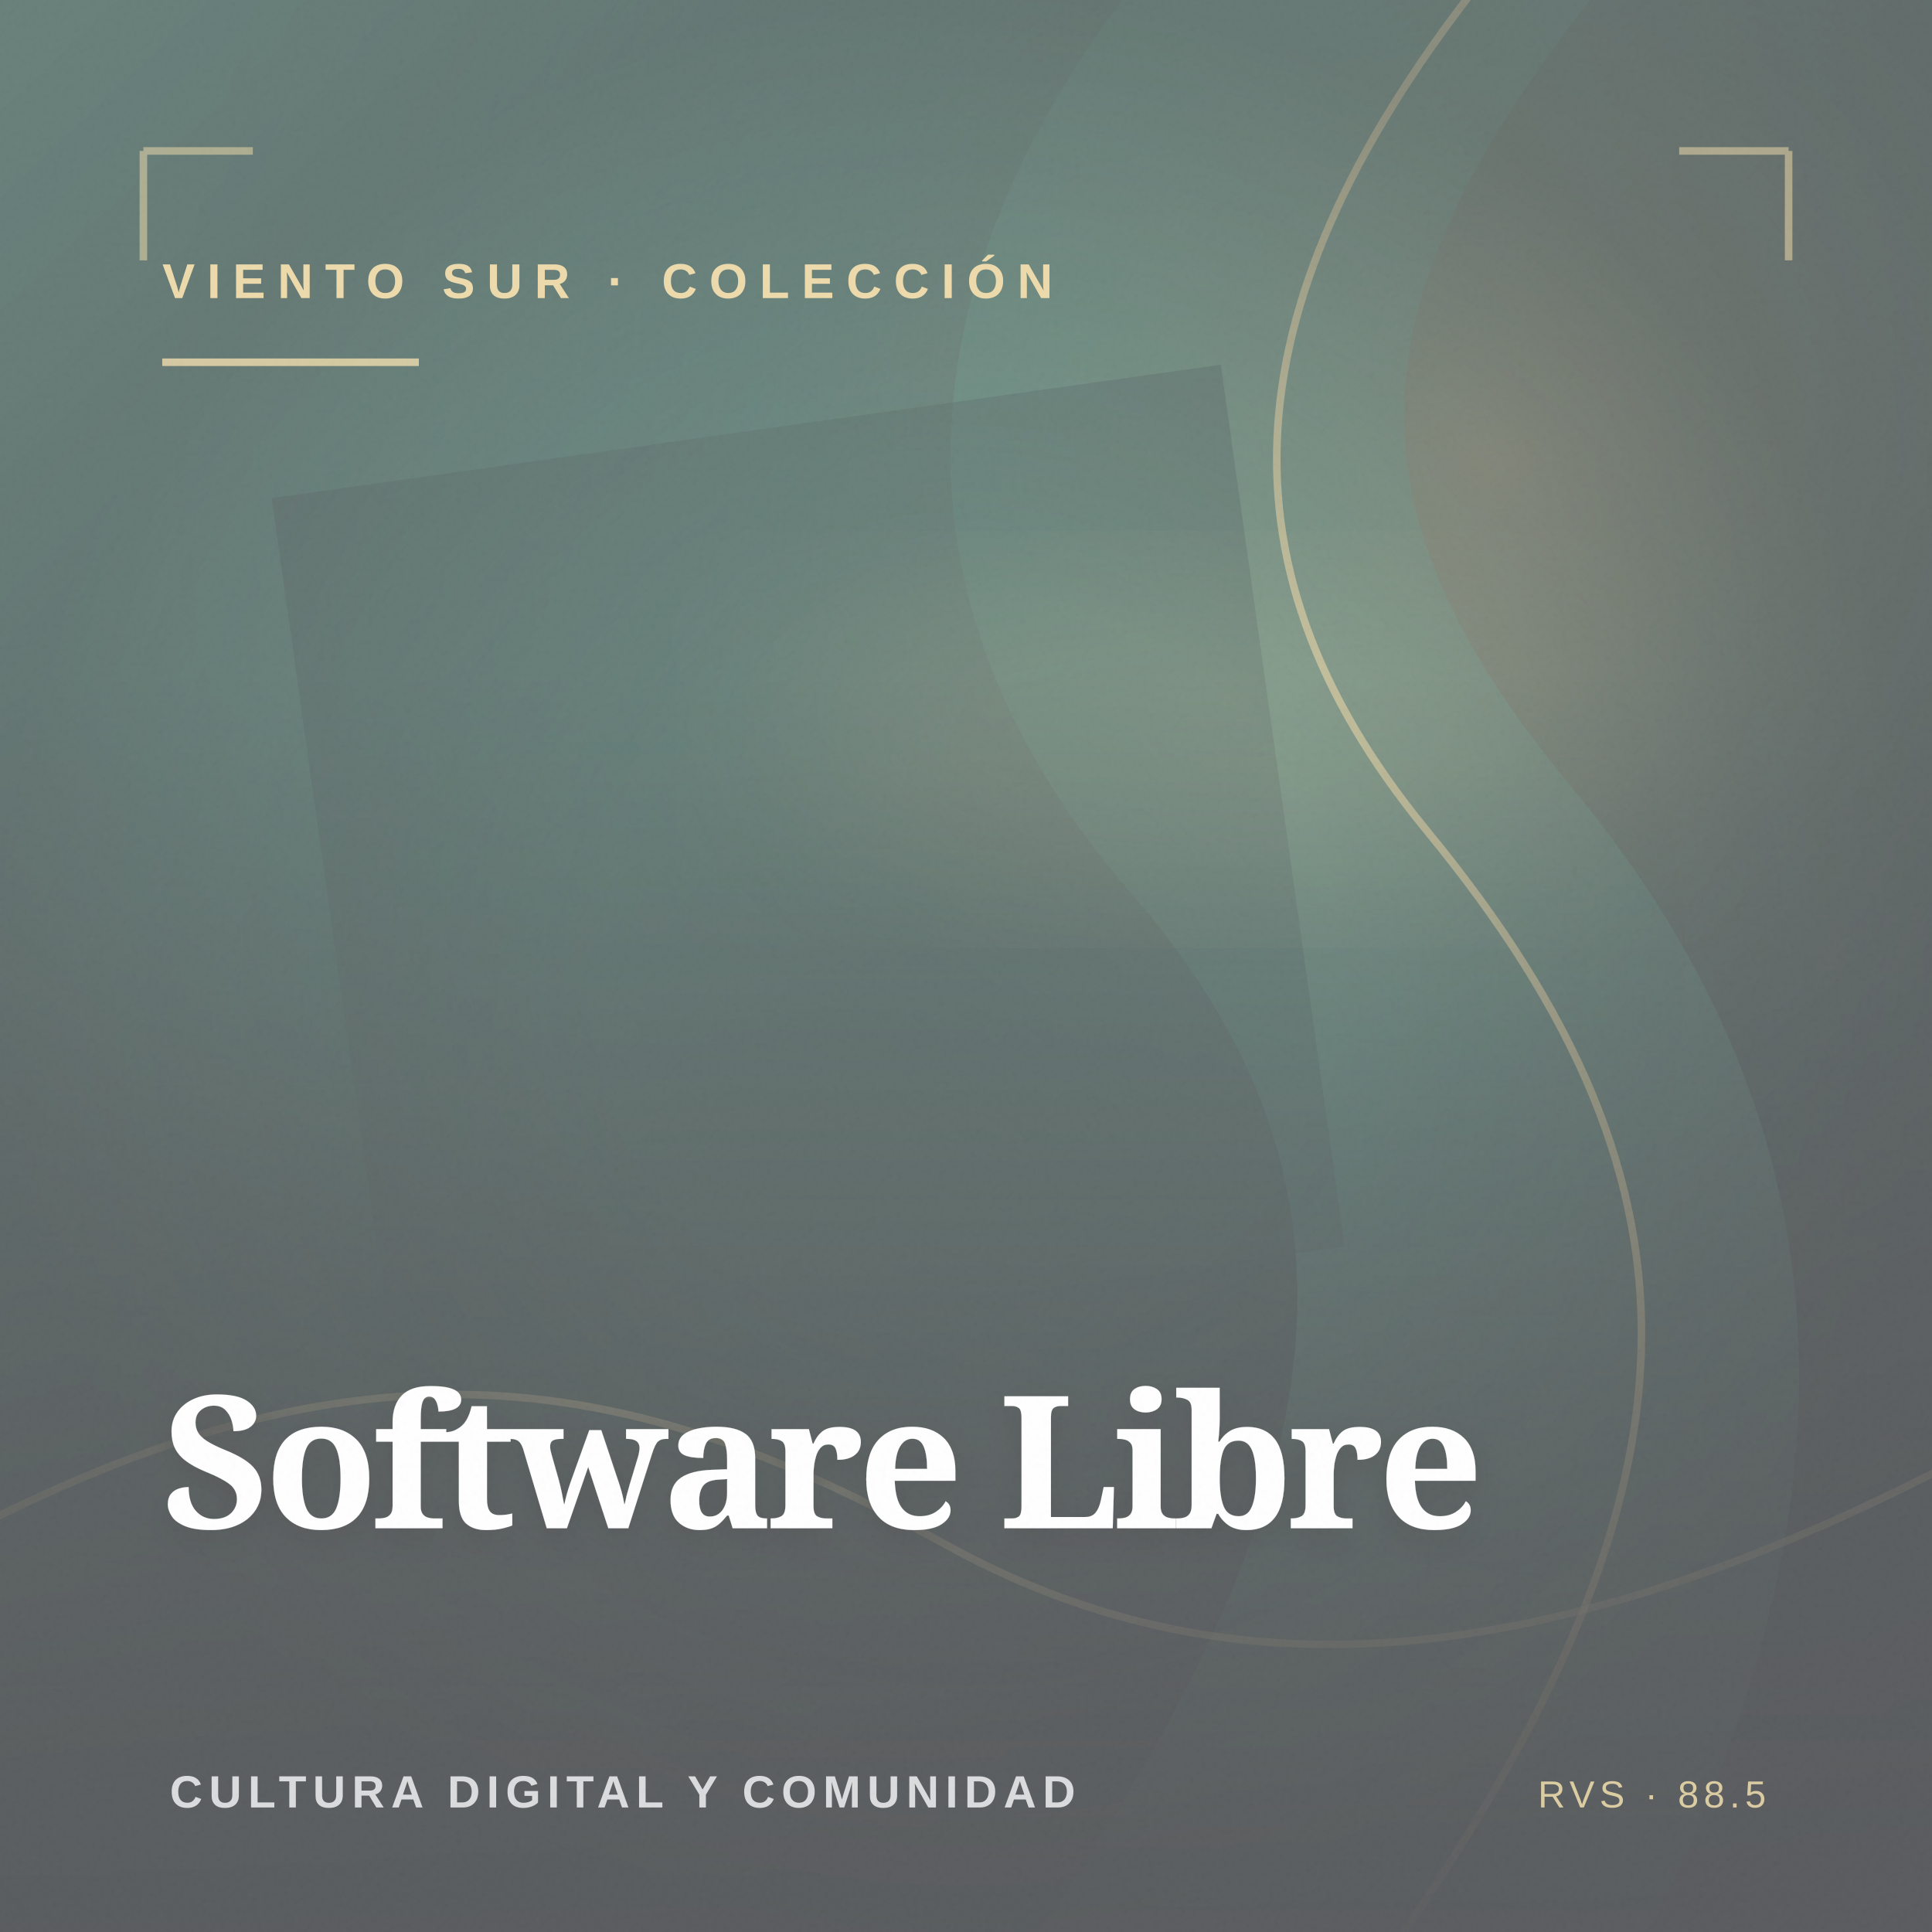
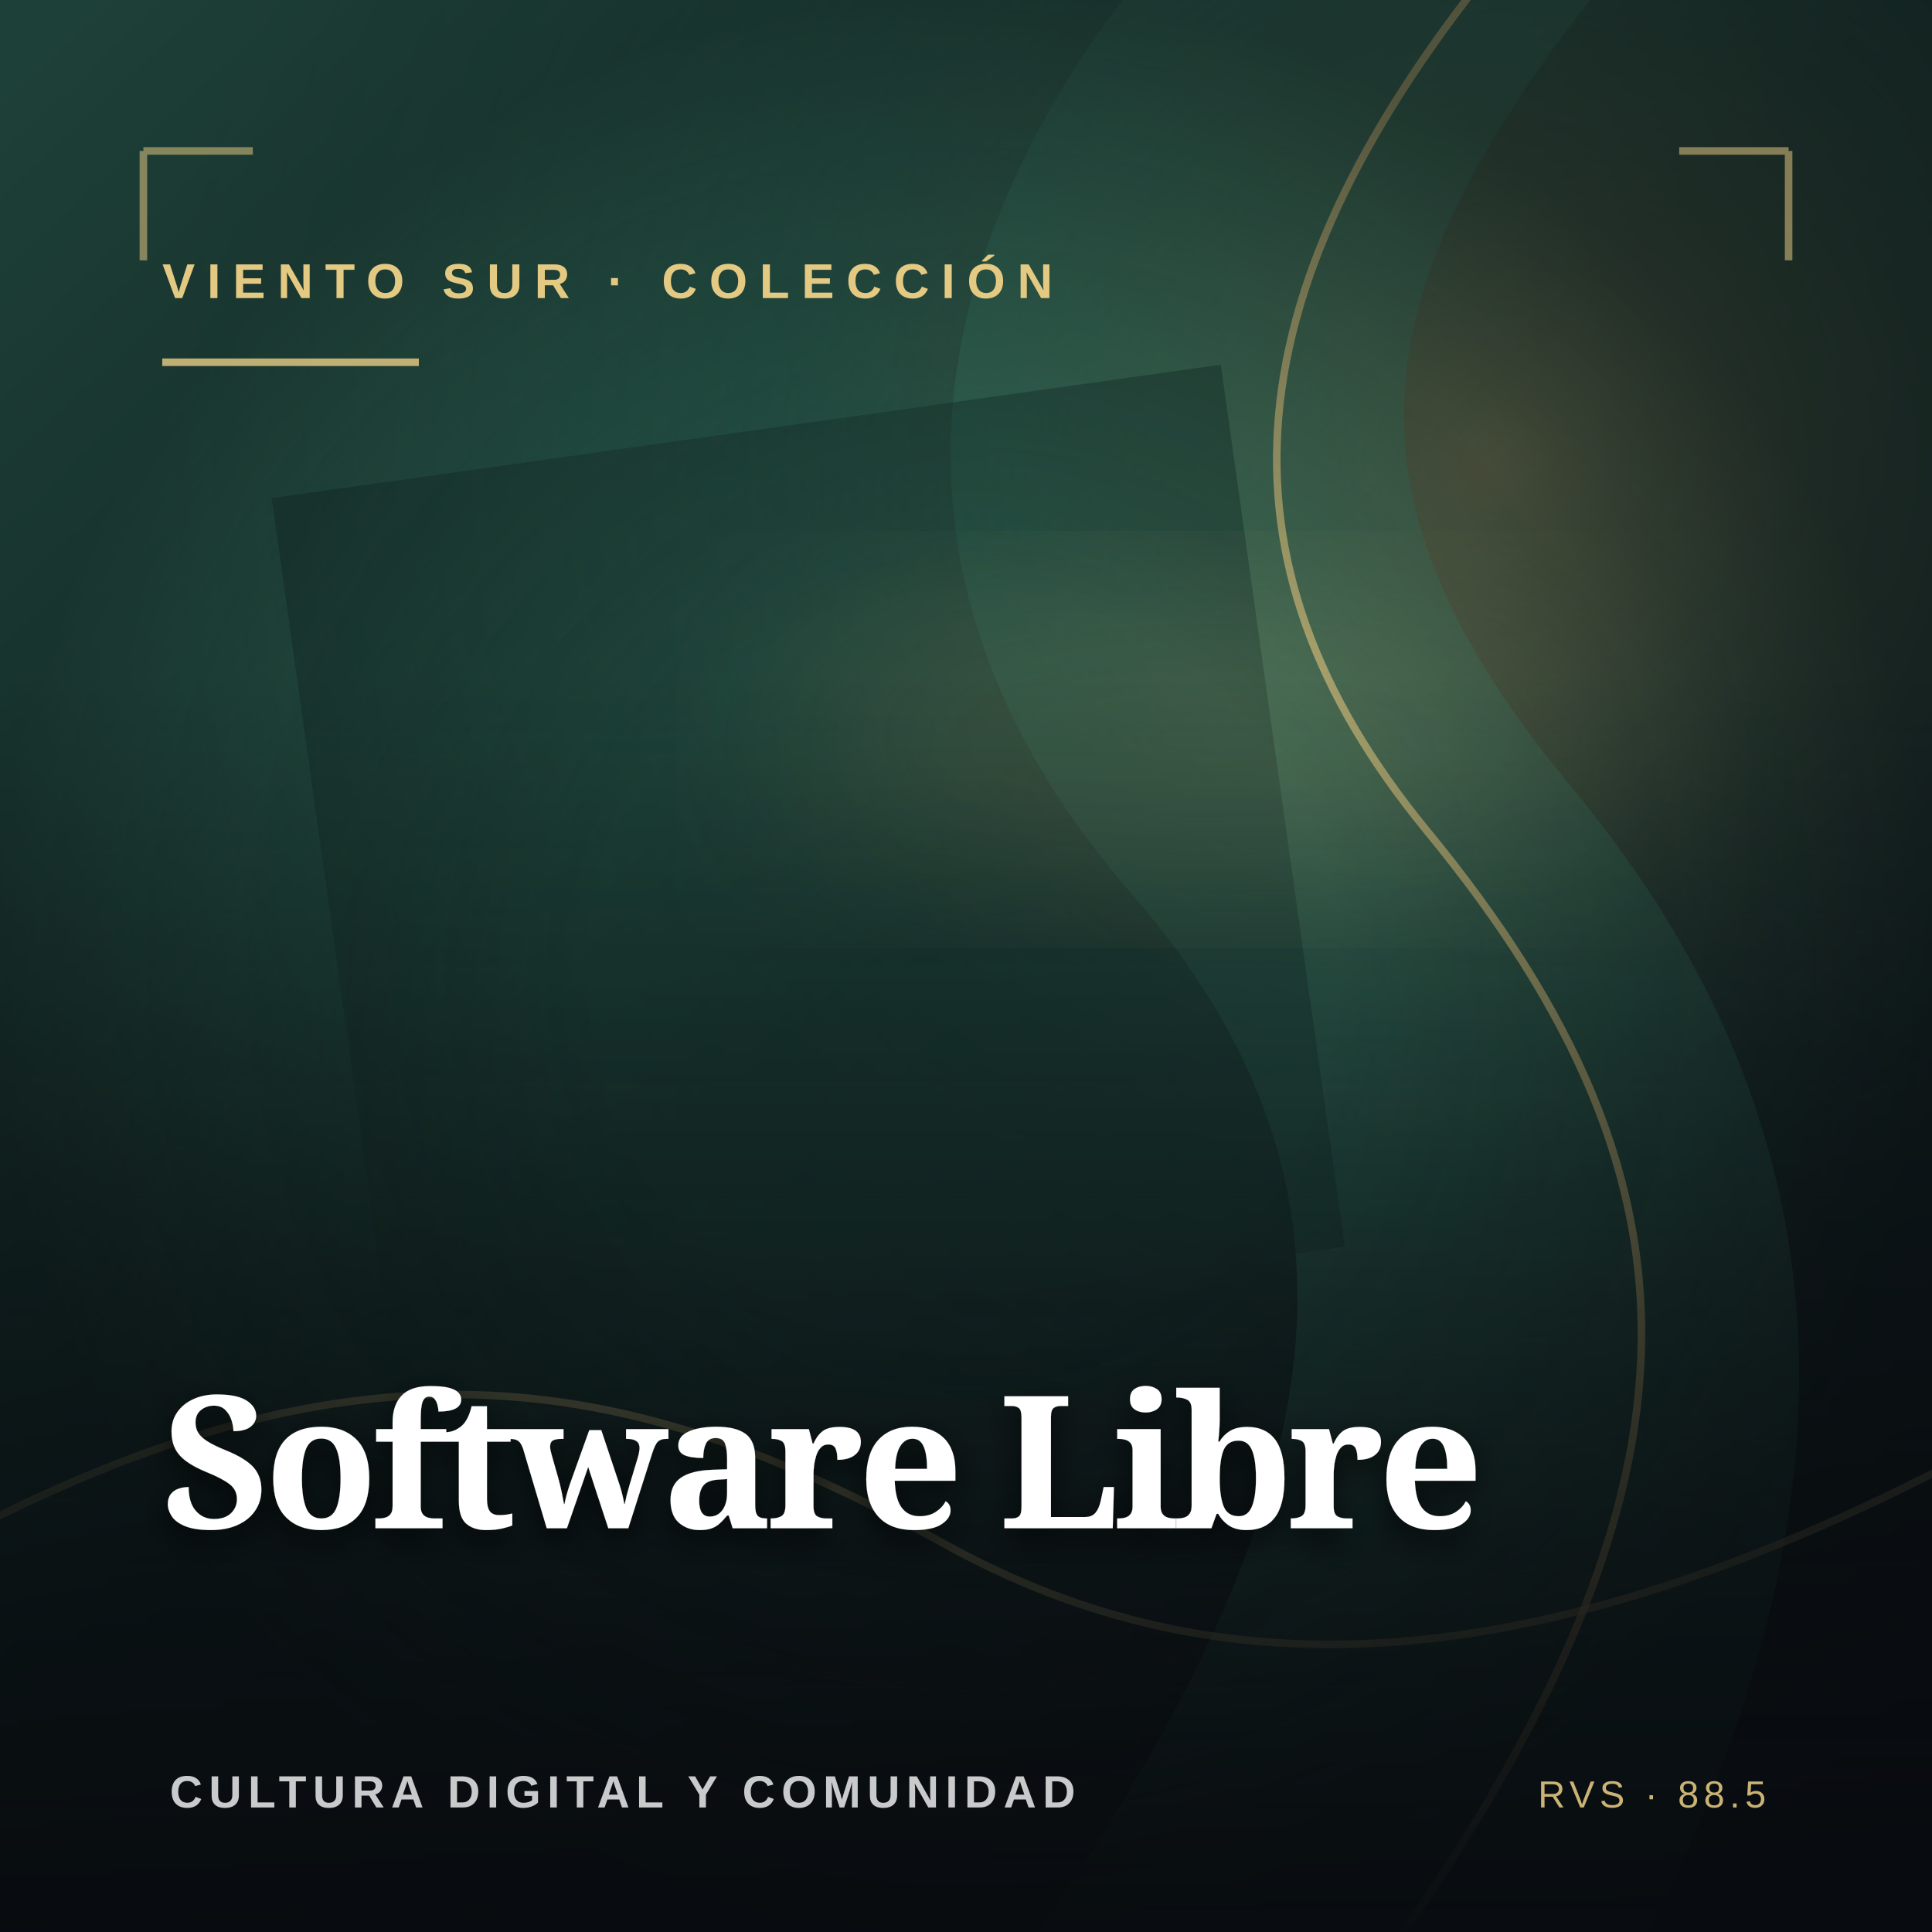
<svg xmlns="http://www.w3.org/2000/svg" viewBox="0 0 512 512" role="img" aria-label="Portada de álbum: Software Libre">
  <defs>
    <linearGradient id="bg" x1=".04" y1=".02" x2=".94" y2=".98">
      <stop stop-color="#38806a" />
      <stop offset=".48" stop-color="#17352e" />
      <stop offset="1" stop-color="#101419" />
    </linearGradient>
    <radialGradient id="wash" cx=".77" cy=".24" r=".69">
      <stop stop-color="#e4c982" stop-opacity=".36" />
      <stop offset=".55" stop-color="#38806a" stop-opacity=".13" />
      <stop offset="1" stop-color="#17352e" stop-opacity="0" />
    </radialGradient>
    <linearGradient id="shade" x1="0" y1="0" x2="0" y2="1">
      <stop offset=".35" stop-color="#080b0f" stop-opacity="0" />
      <stop offset=".68" stop-color="#080b0f" stop-opacity=".5" />
      <stop offset="1" stop-color="#080b0f" stop-opacity=".96" />
    </linearGradient>
    <radialGradient id="vignette">
      <stop offset=".38" stop-color="#080b0e" stop-opacity="0" />
      <stop offset="1" stop-color="#080b0e" stop-opacity=".55" />
    </radialGradient>
    <filter id="blur">
      <feGaussianBlur stdDeviation="24" />
-     </filter>
-     <filter id="grain">
-       <feTurbulence type="fractalNoise" baseFrequency=".72" numOctaves="3" seed="96" stitchTiles="stitch" />
-       <feColorMatrix type="saturate" values="0" />
-       <feComponentTransfer>
-         <feFuncA type="table" tableValues="0 .26" />
-       </feComponentTransfer>
-       <feBlend in="SourceGraphic" mode="soft-light" />
    </filter>
    <filter id="shadow" x="-20%" y="-30%" width="140%" height="170%">
      <feGaussianBlur in="SourceAlpha" stdDeviation="4" result="blur" />
      <feOffset dy="3" />
      <feComponentTransfer>
        <feFuncA type="linear" slope=".65" />
      </feComponentTransfer>
      <feMerge>
        <feMergeNode />
        <feMergeNode in="SourceGraphic" />
      </feMerge>
    </filter>
  </defs>
  <path fill="url(#bg)" d="M0 0h512v512H0z" />
  <path fill="url(#wash)" d="M0 0h512v512H0z" />
  <g>
    <path d="M332-40c-94 95-106 192-32 277 72 83 55 171-49 308h168c79-135 76-242-3-337-72-87-53-145 39-248Z" fill="#38806a" opacity=".38" />
    <path d="M398-12c-72 88-79 160-20 232 79 96 77 176-13 302" fill="none" stroke="#e4c982" stroke-width="2" opacity=".67" />
    <rect x="72" y="132" width="254" height="236" fill="#17352e" opacity=".47" transform="rotate(-8 72 132)" />
    <path d="M-20 412c113-62 185-50 270-3 72 40 158 39 282-29" fill="none" stroke="#e4c982" stroke-width="2" opacity=".5" />
  </g>
  <ellipse cx="321" cy="196" rx="118" ry="46" fill="#e4c982" opacity=".12" filter="url(#blur)" />
  <path fill="url(#shade)" d="M0 0h512v512H0z" />
  <path fill="url(#vignette)" d="M0 0h512v512H0z" />
  <path d="M38 40h29m-29 0v29m436-29h-29m29 0v29" fill="none" stroke="#e4c982" stroke-width="2" opacity=".53" />
  <text x="43" y="79" fill="#e4c982" font-family="Arial,sans-serif" font-size="13" font-weight="700" letter-spacing="3.2">VIENTO SUR  ·  COLECCIÓN</text>
  <path d="M43 96h68" stroke="#e4c982" stroke-width="2" opacity=".82" />
  <g filter="url(#shadow)">
    <text x="43" y="405" class="title" fill="#fff" font-family="Georgia,serif" font-weight="700" letter-spacing="-1.6" font-size="49">Software Libre</text>
  </g>
  <text x="45" y="479" fill="#fff" fill-opacity=".78" font-family="Arial,sans-serif" font-size="12" font-weight="700" letter-spacing="1.7">CULTURA DIGITAL Y COMUNIDAD</text>
  <text x="468" y="479" text-anchor="end" fill="#e4c982" fill-opacity=".88" font-family="Arial,sans-serif" font-size="10" letter-spacing="1.3">RVS  ·  88.5</text>
-   <g filter="url(#grain)" opacity=".34">
-     <path fill="#fff" d="M0 0h512v512H0z" />
-   </g>
</svg>
